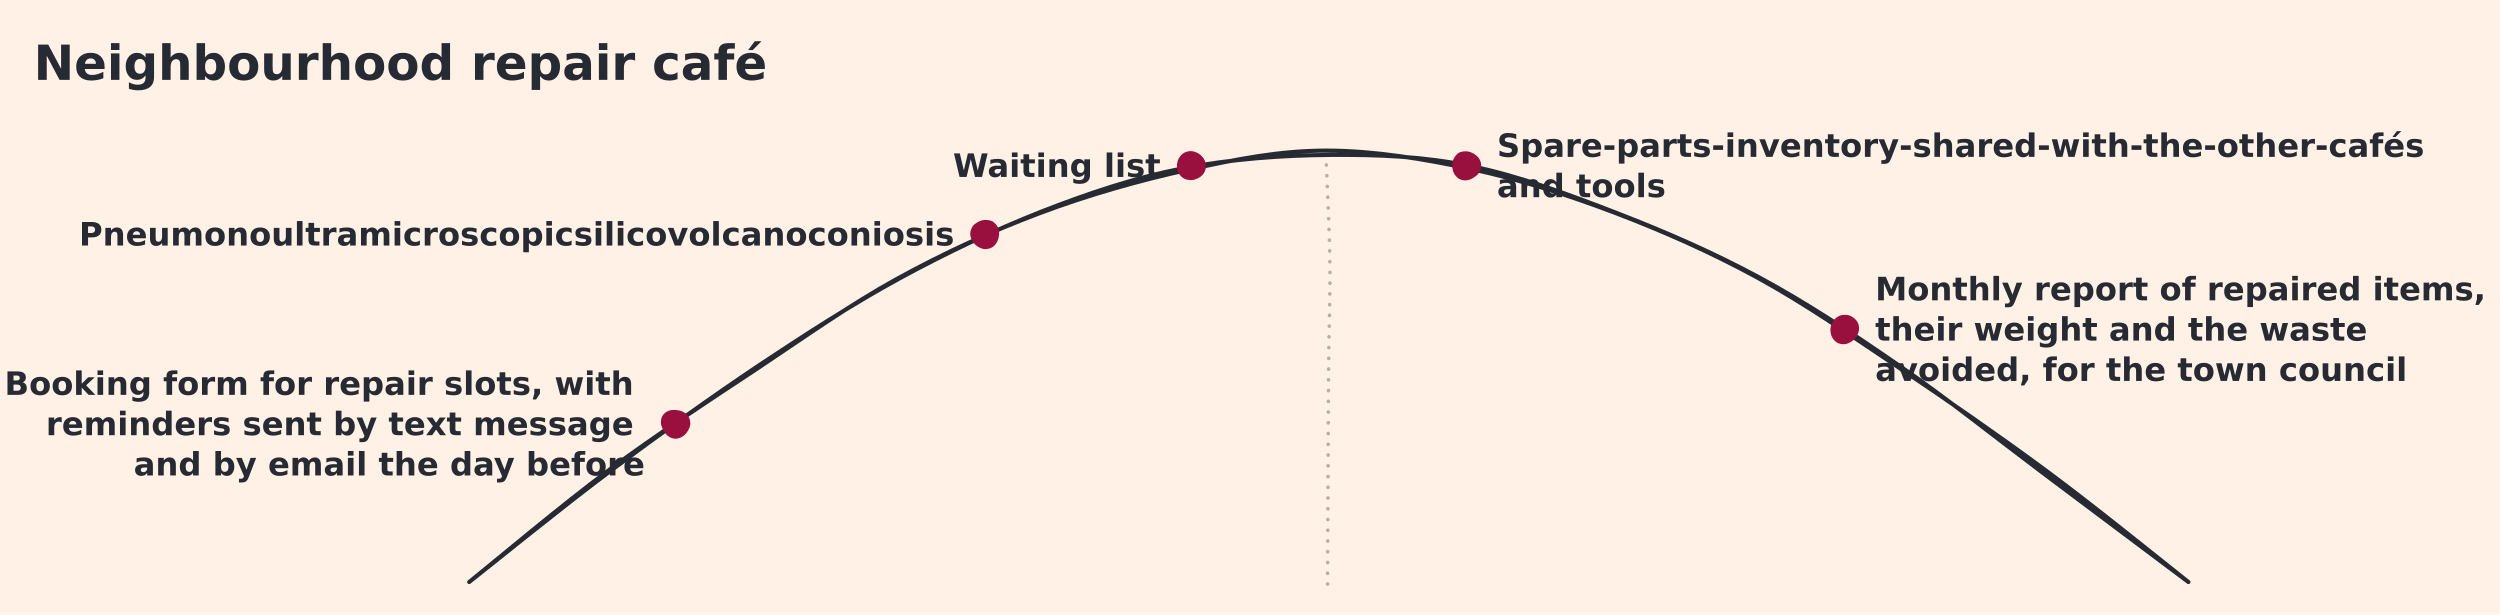
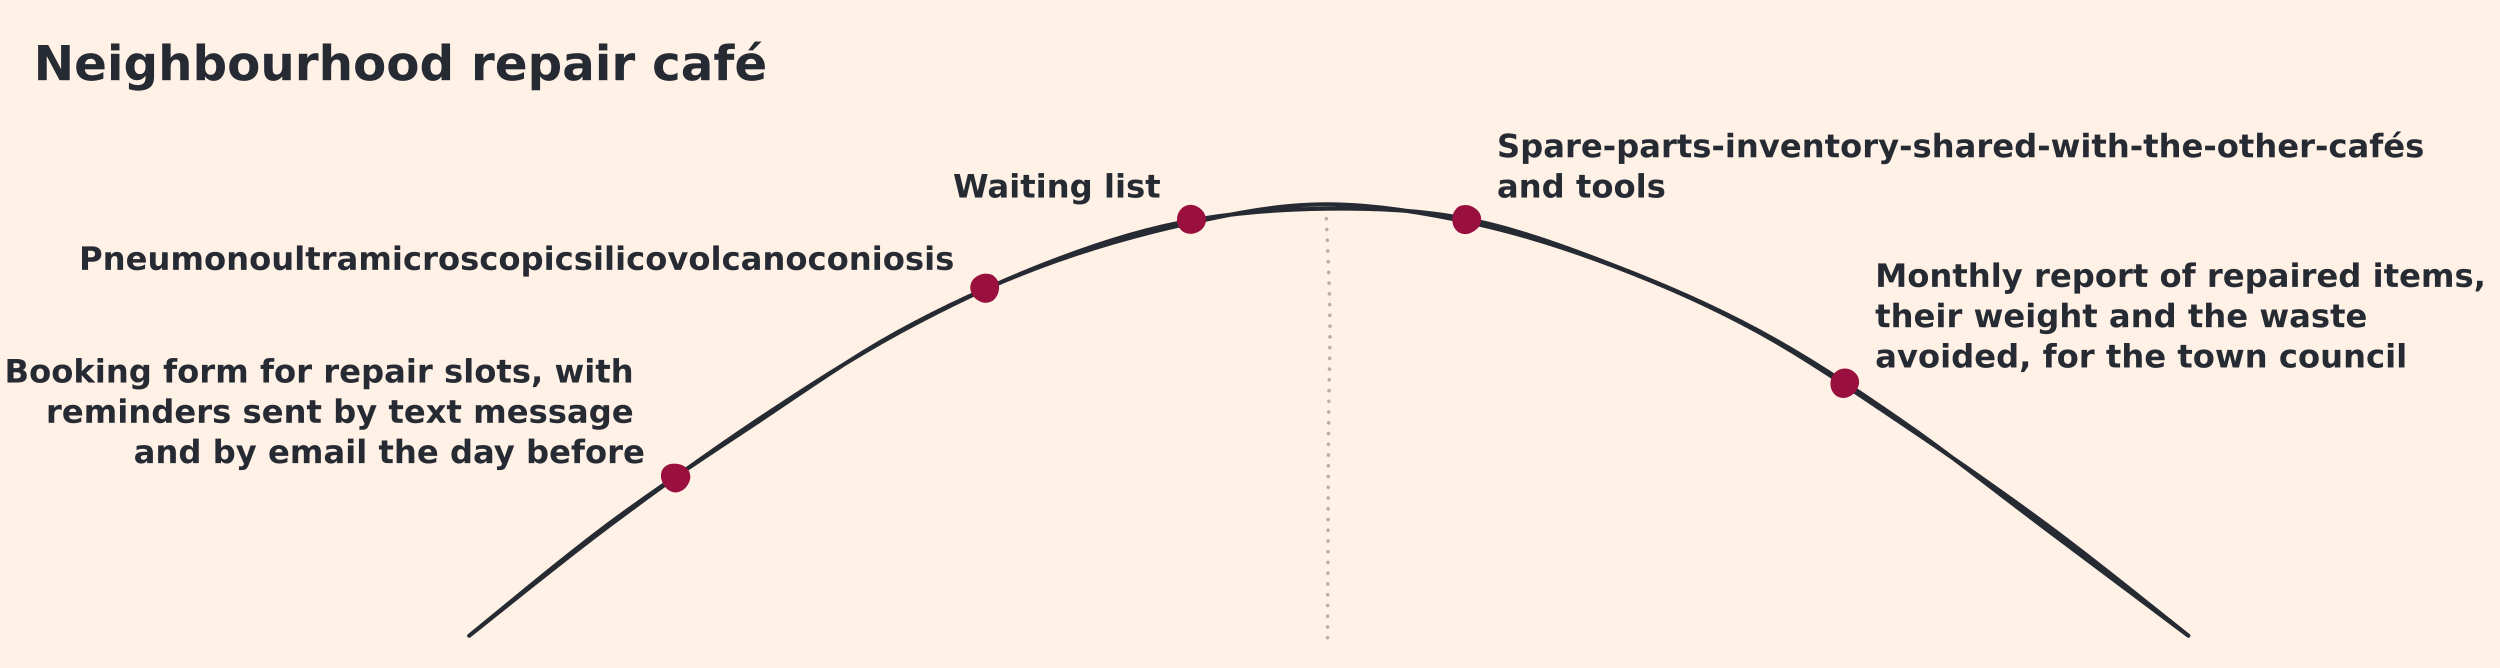
- <svg xmlns="http://www.w3.org/2000/svg" viewBox="-262.0 -325.0 1396.0 343.0" width="1396.0" height="343.0" role="img">
-   <rect x="-262.0" y="-325.0" width="1396.0" height="343.0" fill="#fff1e5" />
+ <svg xmlns="http://www.w3.org/2000/svg" viewBox="-262.0 -355.0 1396.0 373.0" width="1396.0" height="373.0" role="img">
+   <rect x="-262.0" y="-355.0" width="1396.0" height="373.0" fill="#fff1e5" />
  <path d="M478.4,-238.9 C478.7,-228.8 480.4,-198.2 480.6,-178.4 C480.9,-158.6 480.0,-140.0 479.9,-120.2 C479.7,-100.4 479.7,-79.8 479.6,-59.5 C479.5,-39.2 479.3,-8.5 479.3,1.7" fill="none" stroke="#b8afa5" stroke-width="2.0" stroke-linecap="round" stroke-dasharray="0.1 5.9" />
  <path d="M0.0,0.0 C13.1,-10.3 51.7,-41.7 78.7,-61.9 C105.7,-82.1 135.2,-103.2 162.1,-121.2 C189.1,-139.1 214.2,-155.3 240.4,-169.6 C266.7,-183.9 293.7,-196.7 319.9,-207.0 C346.1,-217.2 371.1,-225.6 397.9,-230.9 C424.8,-236.2 454.2,-238.3 481.0,-238.5 C507.9,-238.7 532.6,-237.7 559.2,-232.3 C585.8,-226.9 613.8,-216.5 640.7,-206.1 C667.6,-195.7 694.4,-184.1 720.7,-169.9 C747.0,-155.7 772.2,-139.0 798.4,-120.9 C824.7,-102.9 851.2,-81.6 878.1,-61.4 C905.0,-41.3 946.3,-10.2 960.0,0.0 M0.0,0.0 C13.1,-10.5 51.7,-43.0 78.4,-62.8 C105.1,-82.6 133.3,-101.0 160.1,-118.7 C186.8,-136.5 212.5,-154.8 238.9,-169.3 C265.3,-183.8 291.3,-195.7 318.4,-205.9 C345.5,-216.1 374.8,-224.4 401.5,-230.2 C428.3,-236.1 452.3,-240.9 478.8,-240.9 C505.2,-240.9 533.6,-236.2 560.4,-230.4 C587.2,-224.6 613.2,-216.2 639.7,-206.2 C666.2,-196.1 692.9,-184.4 719.3,-170.0 C745.8,-155.5 771.6,-137.6 798.5,-119.6 C825.5,-101.5 854.3,-81.6 881.2,-61.7 C908.1,-41.8 946.9,-10.3 960.0,0.0" fill="none" stroke="#262a33" stroke-width="2.3" stroke-linecap="round" stroke-linejoin="round" />
  <g class="scope">
    <path d="M123.5,-88.3 C123.4,-87.0 122.8,-85.6 122.1,-84.4 C121.4,-83.2 120.4,-82.1 119.2,-81.3 C118.1,-80.6 116.5,-80.0 115.2,-80.0 C113.9,-80.0 112.3,-80.6 111.2,-81.4 C110.1,-82.1 109.2,-83.3 108.5,-84.5 C107.9,-85.7 107.3,-87.0 107.1,-88.3 C107.0,-89.7 107.1,-91.4 107.8,-92.6 C108.4,-93.8 109.8,-95.0 111.1,-95.5 C112.3,-96.1 113.9,-96.1 115.2,-96.1 C116.5,-96.0 117.9,-95.7 119.1,-95.2 C120.3,-94.6 121.7,-93.6 122.4,-92.5 C123.1,-91.4 123.5,-89.7 123.5,-88.3 Z" fill="#990f3d" />
    <text text-anchor="end" font-family="'Atkinson Hyperlegible Next', Avenir, 'Segoe UI', Seravek, Ubuntu, Calibri, 'DejaVu Sans', sans-serif" font-size="18.0" font-weight="600" fill="#262a33">
-       <tspan x="98.1" y="-104.5">Booking form for repair slots, with</tspan>
-       <tspan x="98.1" y="-82.0">reminders sent by text message</tspan>
-       <tspan x="98.1" y="-59.5">and by email the day before</tspan>
+       <tspan x="98.1" y="-141.4">Booking form for repair slots, with</tspan>
+       <tspan x="98.1" y="-118.9">reminders sent by text message</tspan>
+       <tspan x="98.1" y="-96.4">and by email the day before</tspan>
    </text>
  </g>
  <g class="scope">
    <path d="M295.9,-194.2 C295.8,-192.8 295.5,-191.4 294.9,-190.2 C294.3,-189.0 293.3,-187.7 292.2,-187.0 C291.0,-186.3 289.4,-185.8 288.0,-185.9 C286.6,-185.9 285.2,-186.6 284.0,-187.3 C282.9,-188.0 281.8,-189.0 281.1,-190.2 C280.4,-191.3 279.8,-192.8 279.8,-194.2 C279.7,-195.5 280.2,-197.1 280.9,-198.3 C281.6,-199.4 282.9,-200.4 284.0,-201.0 C285.2,-201.7 286.6,-202.1 288.0,-202.2 C289.4,-202.2 291.0,-202.0 292.2,-201.4 C293.3,-200.7 294.5,-199.5 295.1,-198.3 C295.7,-197.1 295.9,-195.5 295.9,-194.2 Z" fill="#990f3d" />
    <text text-anchor="end" font-family="'Atkinson Hyperlegible Next', Avenir, 'Segoe UI', Seravek, Ubuntu, Calibri, 'DejaVu Sans', sans-serif" font-size="18.0" font-weight="600" fill="#262a33">
-       <tspan x="270.9" y="-187.9">Pneumonoultramicroscopicsilicovolcanoconiosis</tspan>
+       <tspan x="270.9" y="-204.3">Pneumonoultramicroscopicsilicovolcanoconiosis</tspan>
    </text>
  </g>
  <g class="scope">
    <path d="M411.4,-232.5 C411.5,-231.1 411.0,-229.5 410.3,-228.4 C409.6,-227.2 408.4,-226.2 407.2,-225.6 C406.0,-224.9 404.5,-224.5 403.2,-224.4 C401.9,-224.4 400.3,-224.7 399.1,-225.3 C397.9,-226.0 396.8,-227.2 396.1,-228.4 C395.5,-229.6 395.2,-231.1 395.2,-232.5 C395.2,-233.8 395.6,-235.3 396.2,-236.5 C396.9,-237.7 397.9,-238.9 399.1,-239.6 C400.2,-240.3 401.9,-240.7 403.2,-240.6 C404.5,-240.6 406.0,-240.0 407.2,-239.3 C408.3,-238.6 409.4,-237.6 410.1,-236.5 C410.9,-235.3 411.4,-233.8 411.4,-232.5 Z" fill="#990f3d" />
    <text text-anchor="end" font-family="'Atkinson Hyperlegible Next', Avenir, 'Segoe UI', Seravek, Ubuntu, Calibri, 'DejaVu Sans', sans-serif" font-size="18.0" font-weight="600" fill="#262a33">
-       <tspan x="386.1" y="-226.2">Waiting list</tspan>
+       <tspan x="386.1" y="-244.7">Waiting list</tspan>
    </text>
  </g>
  <g class="scope">
    <path d="M565.1,-232.5 C565.1,-231.1 564.5,-229.6 563.8,-228.4 C563.0,-227.3 561.9,-226.4 560.7,-225.7 C559.6,-225.0 558.2,-224.4 556.8,-224.3 C555.4,-224.2 553.8,-224.5 552.6,-225.2 C551.5,-225.9 550.4,-227.2 549.8,-228.4 C549.2,-229.6 549.0,-231.1 549.0,-232.5 C548.9,-233.8 549.2,-235.3 549.8,-236.5 C550.4,-237.7 551.5,-239.0 552.6,-239.7 C553.8,-240.3 555.4,-240.6 556.8,-240.5 C558.2,-240.5 559.6,-239.9 560.7,-239.3 C561.9,-238.6 563.1,-237.7 563.9,-236.5 C564.6,-235.4 565.2,-233.8 565.1,-232.5 Z" fill="#990f3d" />
    <text text-anchor="start" font-family="'Atkinson Hyperlegible Next', Avenir, 'Segoe UI', Seravek, Ubuntu, Calibri, 'DejaVu Sans', sans-serif" font-size="18.0" font-weight="600" fill="#262a33">
-       <tspan x="573.9" y="-237.4">Spare-parts-inventory-shared-with-the-other-cafés</tspan>
-       <tspan x="573.9" y="-214.9">and tools</tspan>
+       <tspan x="573.9" y="-267.2">Spare-parts-inventory-shared-with-the-other-cafés</tspan>
+       <tspan x="573.9" y="-244.7">and tools</tspan>
    </text>
  </g>
  <g class="scope">
    <path d="M776.1,-141.1 C776.0,-139.7 775.4,-138.3 774.7,-137.2 C774.0,-136.1 773.0,-135.0 771.9,-134.3 C770.8,-133.6 769.4,-132.9 768.0,-132.8 C766.6,-132.7 764.9,-133.0 763.8,-133.7 C762.6,-134.4 761.5,-135.7 760.9,-137.0 C760.3,-138.2 760.1,-139.7 760.1,-141.1 C760.2,-142.4 760.5,-143.8 761.2,-145.0 C761.8,-146.2 762.8,-147.3 764.0,-148.0 C765.1,-148.8 766.6,-149.2 768.0,-149.2 C769.4,-149.3 770.9,-148.9 772.1,-148.2 C773.3,-147.5 774.5,-146.4 775.2,-145.2 C775.9,-144.0 776.2,-142.4 776.1,-141.1 Z" fill="#990f3d" />
    <text text-anchor="start" font-family="'Atkinson Hyperlegible Next', Avenir, 'Segoe UI', Seravek, Ubuntu, Calibri, 'DejaVu Sans', sans-serif" font-size="18.0" font-weight="600" fill="#262a33">
-       <tspan x="785.1" y="-157.3">Monthly report of repaired items,</tspan>
-       <tspan x="785.1" y="-134.8">their weight and the waste</tspan>
-       <tspan x="785.1" y="-112.3">avoided, for the town council</tspan>
+       <tspan x="785.1" y="-194.8">Monthly report of repaired items,</tspan>
+       <tspan x="785.1" y="-172.3">their weight and the waste</tspan>
+       <tspan x="785.1" y="-149.8">avoided, for the town council</tspan>
    </text>
  </g>
  <text text-anchor="start" font-family="'Atkinson Hyperlegible Next', Avenir, 'Segoe UI', Seravek, Ubuntu, Calibri, 'DejaVu Sans', sans-serif" font-size="27.0" font-weight="700" fill="#262a33">
-     <tspan x="-243.2" y="-280.4">Neighbourhood repair café</tspan>
+     <tspan x="-243.2" y="-310.2">Neighbourhood repair café</tspan>
  </text>
</svg>
